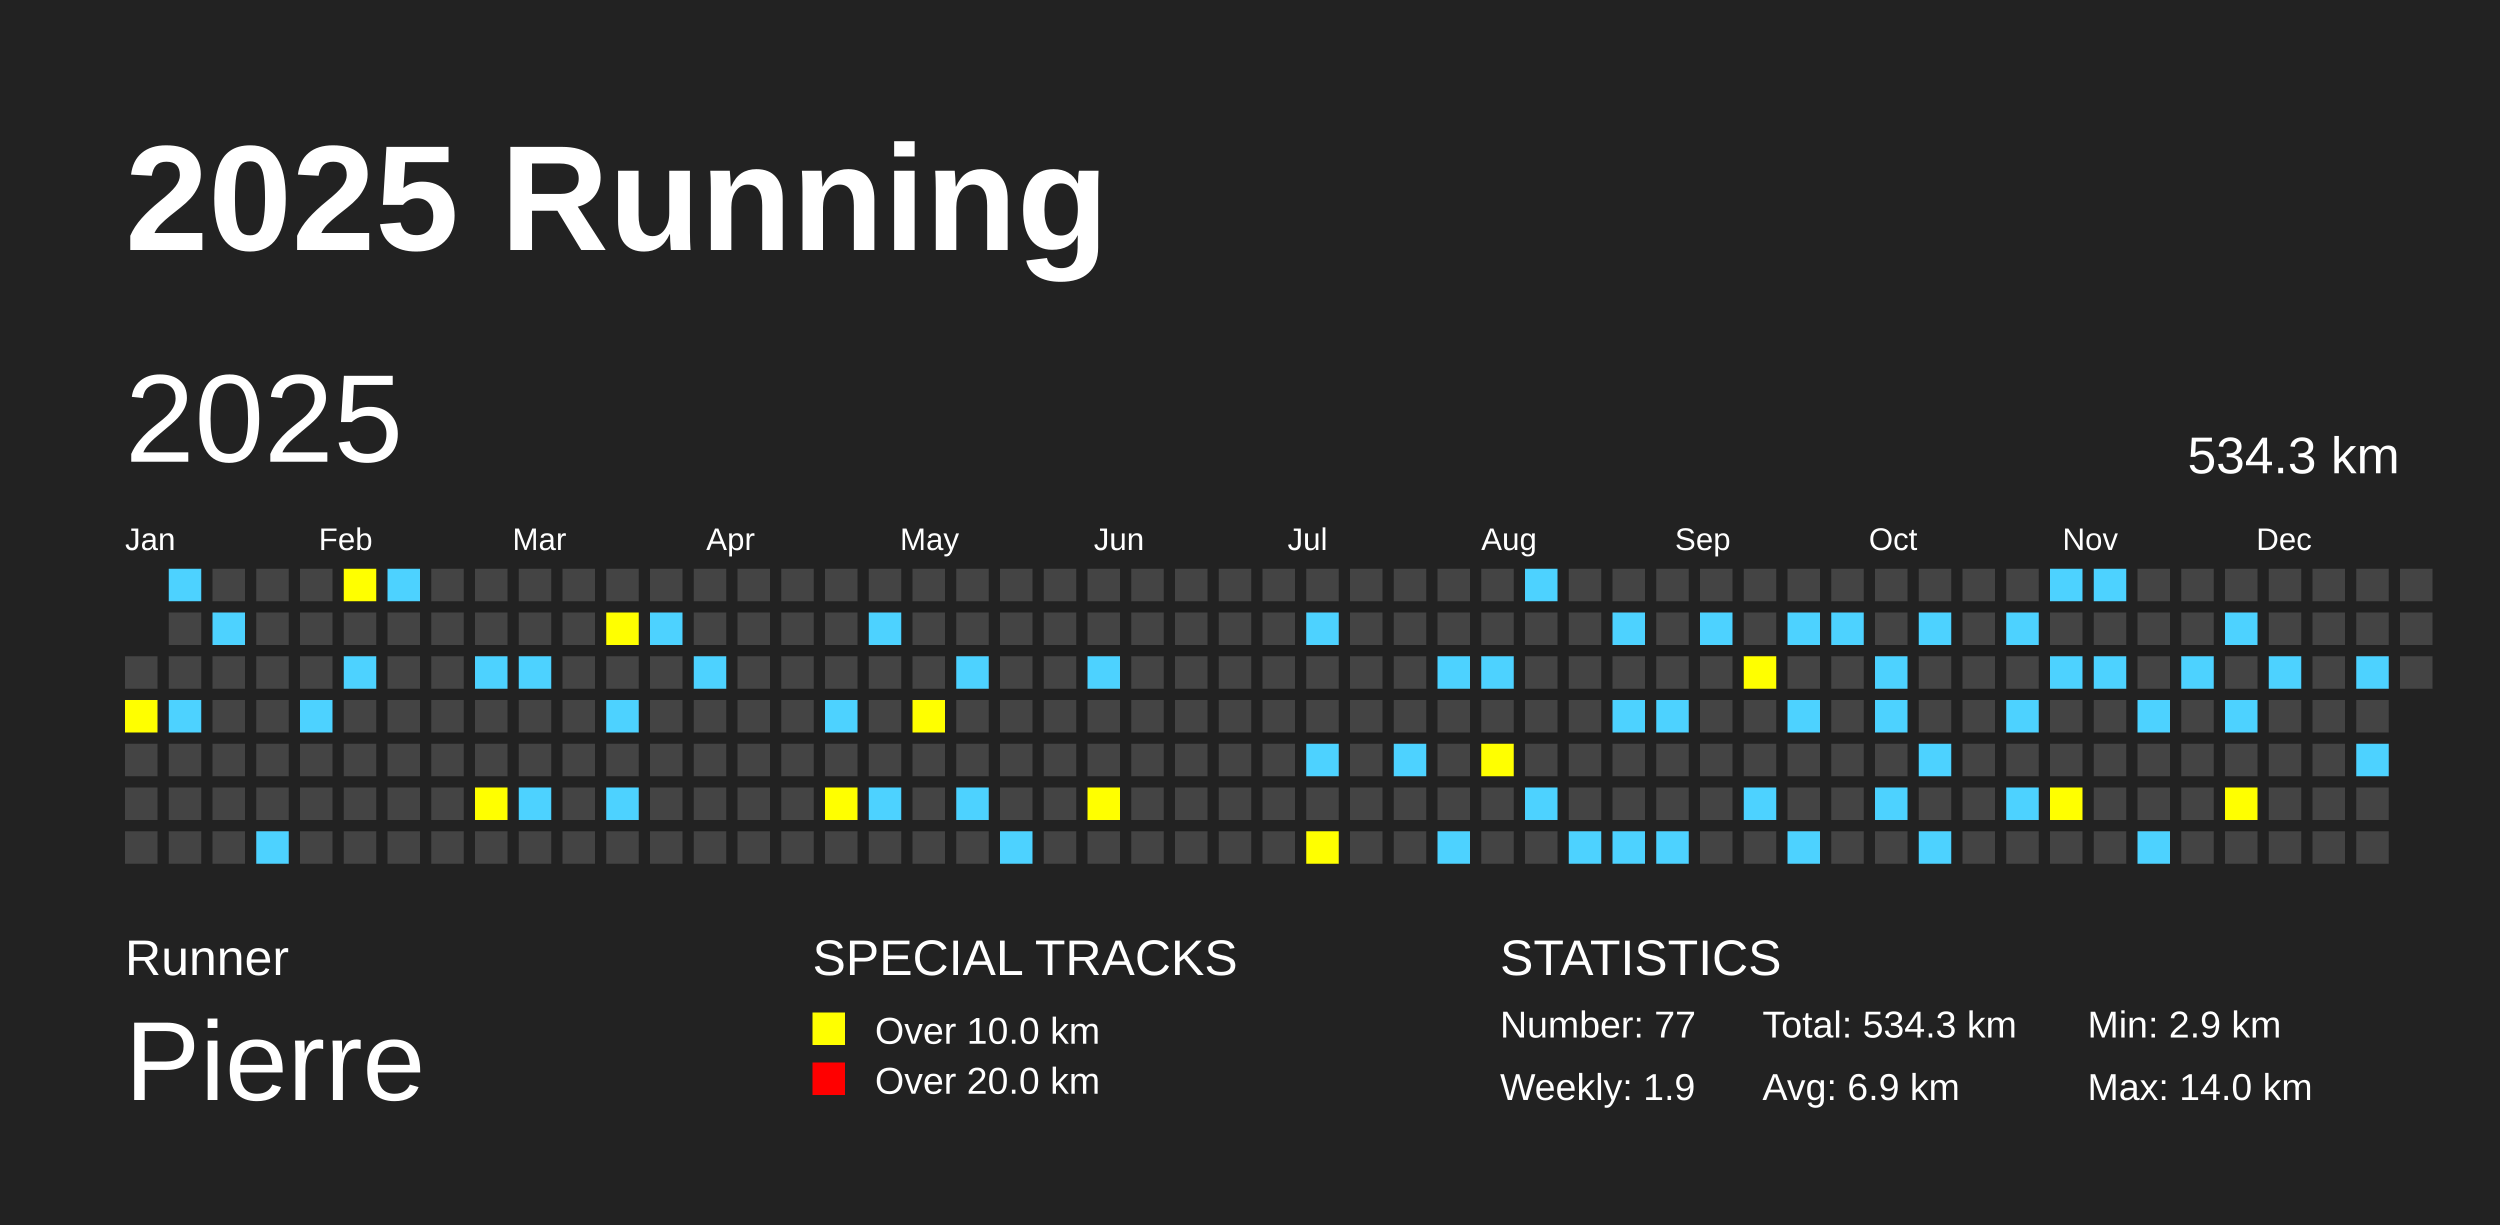
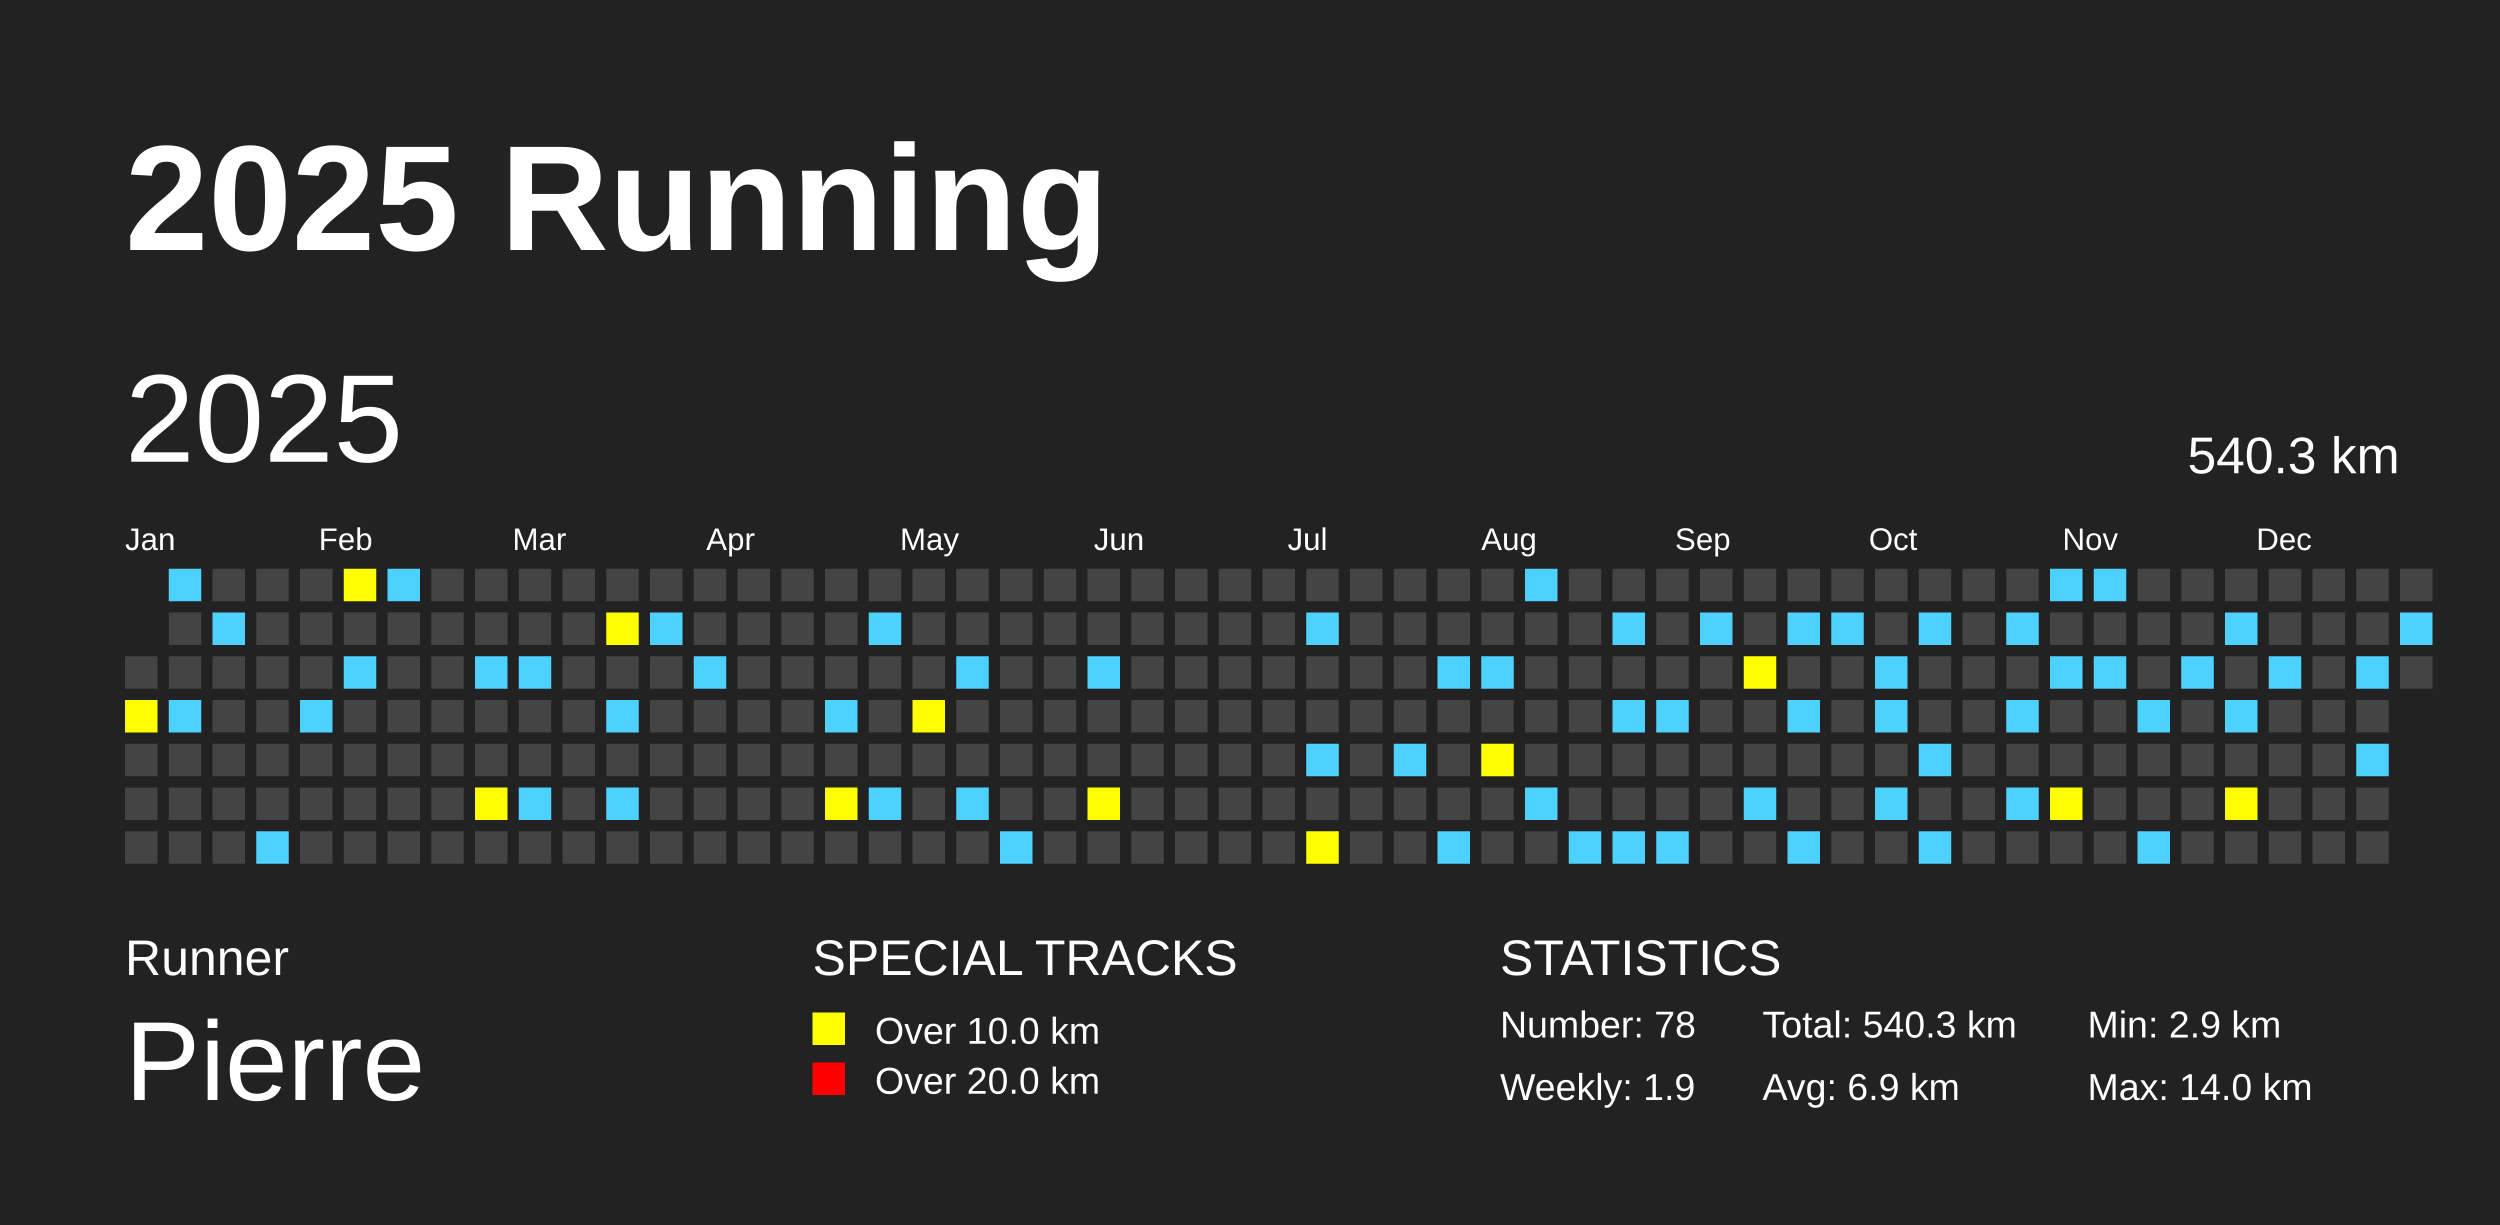
<svg xmlns="http://www.w3.org/2000/svg" baseProfile="full" height="98mm" version="1.1" viewBox="0,0,200,98" width="200mm">
  <defs />
  <rect fill="#222222" height="98" width="200" x="0" y="0" />
  <text fill="#FFFFFF" style="font-size:12px; font-family:Arial; font-weight:bold;" x="10" y="20">2025 Running</text>
  <text fill="#FFFFFF" style="font-size:4px; font-family:Arial" x="10" y="78">Runner</text>
  <text fill="#FFFFFF" style="font-size:9px; font-family:Arial" x="10" y="88">Pierre</text>
  <text fill="#FFFFFF" style="font-size:4px; font-family:Arial" x="65" y="78">SPECIAL TRACKS</text>
  <rect fill="yellow" height="2.6" width="2.6" x="65" y="81" />
  <text fill="#FFFFFF" style="font-size:3px; font-family:Arial" x="70" y="83.5">Over 10.0 km</text>
  <rect fill="red" height="2.6" width="2.6" x="65" y="85" />
  <text fill="#FFFFFF" style="font-size:3px; font-family:Arial" x="70" y="87.5">Over 20.0 km</text>
  <text fill="#FFFFFF" style="font-size:4px; font-family:Arial" x="120" y="78">STATISTICS</text>
-   <text fill="#FFFFFF" style="font-size:3px; font-family:Arial" x="120" y="83">Number: 77</text>
+   <text fill="#FFFFFF" style="font-size:3px; font-family:Arial" x="120" y="83">Number: 78</text>
  <text fill="#FFFFFF" style="font-size:3px; font-family:Arial" x="120" y="88">Weekly: 1.9</text>
-   <text fill="#FFFFFF" style="font-size:3px; font-family:Arial" x="141" y="83">Total: 534.3 km</text>
+   <text fill="#FFFFFF" style="font-size:3px; font-family:Arial" x="141" y="83">Total: 540.3 km</text>
  <text fill="#FFFFFF" style="font-size:3px; font-family:Arial" x="141" y="88">Avg: 6.9 km</text>
  <text fill="#FFFFFF" style="font-size:3px; font-family:Arial" x="167" y="83">Min: 2.9 km</text>
  <text fill="#FFFFFF" style="font-size:3px; font-family:Arial" x="167" y="88">Max: 14.0 km</text>
  <text dominant-baseline="hanging" fill="#FFFFFF" style="font-size:10.0px; font-family:Arial;" x="10" y="30">2025</text>
-   <text dominant-baseline="hanging" fill="#FFFFFF" style="font-size:4.125px; font-family:Arial;" x="175" y="35">534.3 km</text>
+   <text dominant-baseline="hanging" fill="#FFFFFF" style="font-size:4.125px; font-family:Arial;" x="175" y="35">540.3 km</text>
  <text fill="#FFFFFF" style="font-size:2.5px; font-family:Arial" x="10.0" y="44">Jan</text>
  <text fill="#FFFFFF" style="font-size:2.5px; font-family:Arial" x="25.5" y="44">Feb</text>
  <text fill="#FFFFFF" style="font-size:2.5px; font-family:Arial" x="41.0" y="44">Mar</text>
  <text fill="#FFFFFF" style="font-size:2.5px; font-family:Arial" x="56.5" y="44">Apr</text>
  <text fill="#FFFFFF" style="font-size:2.5px; font-family:Arial" x="72.0" y="44">May</text>
  <text fill="#FFFFFF" style="font-size:2.5px; font-family:Arial" x="87.5" y="44">Jun</text>
  <text fill="#FFFFFF" style="font-size:2.5px; font-family:Arial" x="103.0" y="44">Jul</text>
  <text fill="#FFFFFF" style="font-size:2.5px; font-family:Arial" x="118.5" y="44">Aug</text>
  <text fill="#FFFFFF" style="font-size:2.5px; font-family:Arial" x="134.0" y="44">Sep</text>
  <text fill="#FFFFFF" style="font-size:2.5px; font-family:Arial" x="149.5" y="44">Oct</text>
  <text fill="#FFFFFF" style="font-size:2.5px; font-family:Arial" x="165.0" y="44">Nov</text>
  <text fill="#FFFFFF" style="font-size:2.5px; font-family:Arial" x="180.5" y="44">Dec</text>
  <rect fill="#444444" height="2.6" width="2.6" x="10.0" y="52.5" />
  <rect fill="yellow" height="2.6" width="2.6" x="10.0" y="56.0" />
  <rect fill="#444444" height="2.6" width="2.6" x="10.0" y="59.5" />
  <rect fill="#444444" height="2.6" width="2.6" x="10.0" y="63.0" />
  <rect fill="#444444" height="2.6" width="2.6" x="10.0" y="66.5" />
  <rect fill="#4DD2FF" height="2.6" width="2.6" x="13.5" y="45.5" />
  <rect fill="#444444" height="2.6" width="2.6" x="13.5" y="49.0" />
  <rect fill="#444444" height="2.6" width="2.6" x="13.5" y="52.5" />
  <rect fill="#4DD2FF" height="2.6" width="2.6" x="13.5" y="56.0" />
  <rect fill="#444444" height="2.6" width="2.6" x="13.5" y="59.5" />
  <rect fill="#444444" height="2.6" width="2.6" x="13.5" y="63.0" />
  <rect fill="#444444" height="2.6" width="2.6" x="13.5" y="66.5" />
  <rect fill="#444444" height="2.6" width="2.6" x="17.0" y="45.5" />
  <rect fill="#4DD2FF" height="2.6" width="2.6" x="17.0" y="49.0" />
  <rect fill="#444444" height="2.6" width="2.6" x="17.0" y="52.5" />
  <rect fill="#444444" height="2.6" width="2.6" x="17.0" y="56.0" />
  <rect fill="#444444" height="2.6" width="2.6" x="17.0" y="59.5" />
  <rect fill="#444444" height="2.6" width="2.6" x="17.0" y="63.0" />
  <rect fill="#444444" height="2.6" width="2.6" x="17.0" y="66.5" />
  <rect fill="#444444" height="2.6" width="2.6" x="20.5" y="45.5" />
  <rect fill="#444444" height="2.6" width="2.6" x="20.5" y="49.0" />
  <rect fill="#444444" height="2.6" width="2.6" x="20.5" y="52.5" />
  <rect fill="#444444" height="2.6" width="2.6" x="20.5" y="56.0" />
  <rect fill="#444444" height="2.6" width="2.6" x="20.5" y="59.5" />
  <rect fill="#444444" height="2.6" width="2.6" x="20.5" y="63.0" />
  <rect fill="#4DD2FF" height="2.6" width="2.6" x="20.5" y="66.5" />
  <rect fill="#444444" height="2.6" width="2.6" x="24.0" y="45.5" />
  <rect fill="#444444" height="2.6" width="2.6" x="24.0" y="49.0" />
  <rect fill="#444444" height="2.6" width="2.6" x="24.0" y="52.5" />
  <rect fill="#4DD2FF" height="2.6" width="2.6" x="24.0" y="56.0" />
  <rect fill="#444444" height="2.6" width="2.6" x="24.0" y="59.5" />
  <rect fill="#444444" height="2.6" width="2.6" x="24.0" y="63.0" />
  <rect fill="#444444" height="2.6" width="2.6" x="24.0" y="66.5" />
  <rect fill="yellow" height="2.6" width="2.6" x="27.5" y="45.5" />
  <rect fill="#444444" height="2.6" width="2.6" x="27.5" y="49.0" />
  <rect fill="#4DD2FF" height="2.6" width="2.6" x="27.5" y="52.5" />
  <rect fill="#444444" height="2.6" width="2.6" x="27.5" y="56.0" />
  <rect fill="#444444" height="2.6" width="2.6" x="27.5" y="59.5" />
  <rect fill="#444444" height="2.6" width="2.6" x="27.5" y="63.0" />
  <rect fill="#444444" height="2.6" width="2.6" x="27.5" y="66.5" />
  <rect fill="#4DD2FF" height="2.6" width="2.6" x="31.0" y="45.5" />
  <rect fill="#444444" height="2.6" width="2.6" x="31.0" y="49.0" />
  <rect fill="#444444" height="2.6" width="2.6" x="31.0" y="52.5" />
  <rect fill="#444444" height="2.6" width="2.6" x="31.0" y="56.0" />
  <rect fill="#444444" height="2.6" width="2.6" x="31.0" y="59.5" />
  <rect fill="#444444" height="2.6" width="2.6" x="31.0" y="63.0" />
  <rect fill="#444444" height="2.6" width="2.6" x="31.0" y="66.5" />
  <rect fill="#444444" height="2.6" width="2.6" x="34.5" y="45.5" />
  <rect fill="#444444" height="2.6" width="2.6" x="34.5" y="49.0" />
  <rect fill="#444444" height="2.6" width="2.6" x="34.5" y="52.5" />
  <rect fill="#444444" height="2.6" width="2.6" x="34.5" y="56.0" />
  <rect fill="#444444" height="2.6" width="2.6" x="34.5" y="59.5" />
  <rect fill="#444444" height="2.6" width="2.6" x="34.5" y="63.0" />
  <rect fill="#444444" height="2.6" width="2.6" x="34.5" y="66.5" />
  <rect fill="#444444" height="2.6" width="2.6" x="38.0" y="45.5" />
  <rect fill="#444444" height="2.6" width="2.6" x="38.0" y="49.0" />
  <rect fill="#4DD2FF" height="2.6" width="2.6" x="38.0" y="52.5" />
  <rect fill="#444444" height="2.6" width="2.6" x="38.0" y="56.0" />
  <rect fill="#444444" height="2.6" width="2.6" x="38.0" y="59.5" />
  <rect fill="yellow" height="2.6" width="2.6" x="38.0" y="63.0" />
  <rect fill="#444444" height="2.6" width="2.6" x="38.0" y="66.5" />
  <rect fill="#444444" height="2.6" width="2.6" x="41.5" y="45.5" />
  <rect fill="#444444" height="2.6" width="2.6" x="41.5" y="49.0" />
  <rect fill="#4DD2FF" height="2.6" width="2.6" x="41.5" y="52.5" />
  <rect fill="#444444" height="2.6" width="2.6" x="41.5" y="56.0" />
  <rect fill="#444444" height="2.6" width="2.6" x="41.5" y="59.5" />
  <rect fill="#4DD2FF" height="2.6" width="2.6" x="41.5" y="63.0" />
  <rect fill="#444444" height="2.6" width="2.6" x="41.5" y="66.5" />
  <rect fill="#444444" height="2.6" width="2.6" x="45.0" y="45.5" />
  <rect fill="#444444" height="2.6" width="2.6" x="45.0" y="49.0" />
  <rect fill="#444444" height="2.6" width="2.6" x="45.0" y="52.5" />
  <rect fill="#444444" height="2.6" width="2.6" x="45.0" y="56.0" />
  <rect fill="#444444" height="2.6" width="2.6" x="45.0" y="59.5" />
  <rect fill="#444444" height="2.6" width="2.6" x="45.0" y="63.0" />
  <rect fill="#444444" height="2.6" width="2.6" x="45.0" y="66.5" />
  <rect fill="#444444" height="2.6" width="2.6" x="48.5" y="45.5" />
  <rect fill="yellow" height="2.6" width="2.6" x="48.5" y="49.0" />
  <rect fill="#444444" height="2.6" width="2.6" x="48.5" y="52.5" />
  <rect fill="#4DD2FF" height="2.6" width="2.6" x="48.5" y="56.0" />
  <rect fill="#444444" height="2.6" width="2.6" x="48.5" y="59.5" />
  <rect fill="#4DD2FF" height="2.6" width="2.6" x="48.5" y="63.0" />
  <rect fill="#444444" height="2.6" width="2.6" x="48.5" y="66.5" />
  <rect fill="#444444" height="2.6" width="2.6" x="52.0" y="45.5" />
  <rect fill="#4DD2FF" height="2.6" width="2.6" x="52.0" y="49.0" />
  <rect fill="#444444" height="2.6" width="2.6" x="52.0" y="52.5" />
  <rect fill="#444444" height="2.6" width="2.6" x="52.0" y="56.0" />
  <rect fill="#444444" height="2.6" width="2.6" x="52.0" y="59.5" />
  <rect fill="#444444" height="2.6" width="2.6" x="52.0" y="63.0" />
  <rect fill="#444444" height="2.6" width="2.6" x="52.0" y="66.5" />
  <rect fill="#444444" height="2.6" width="2.6" x="55.5" y="45.5" />
  <rect fill="#444444" height="2.6" width="2.6" x="55.5" y="49.0" />
  <rect fill="#4DD2FF" height="2.6" width="2.6" x="55.5" y="52.5" />
  <rect fill="#444444" height="2.6" width="2.6" x="55.5" y="56.0" />
  <rect fill="#444444" height="2.6" width="2.6" x="55.5" y="59.5" />
  <rect fill="#444444" height="2.6" width="2.6" x="55.5" y="63.0" />
  <rect fill="#444444" height="2.6" width="2.6" x="55.5" y="66.5" />
  <rect fill="#444444" height="2.6" width="2.6" x="59.0" y="45.5" />
  <rect fill="#444444" height="2.6" width="2.6" x="59.0" y="49.0" />
  <rect fill="#444444" height="2.6" width="2.6" x="59.0" y="52.5" />
  <rect fill="#444444" height="2.6" width="2.6" x="59.0" y="56.0" />
  <rect fill="#444444" height="2.6" width="2.6" x="59.0" y="59.5" />
  <rect fill="#444444" height="2.6" width="2.6" x="59.0" y="63.0" />
  <rect fill="#444444" height="2.6" width="2.6" x="59.0" y="66.5" />
  <rect fill="#444444" height="2.6" width="2.6" x="62.5" y="45.5" />
  <rect fill="#444444" height="2.6" width="2.6" x="62.5" y="49.0" />
  <rect fill="#444444" height="2.6" width="2.6" x="62.5" y="52.5" />
  <rect fill="#444444" height="2.6" width="2.6" x="62.5" y="56.0" />
  <rect fill="#444444" height="2.6" width="2.6" x="62.5" y="59.5" />
  <rect fill="#444444" height="2.6" width="2.6" x="62.5" y="63.0" />
  <rect fill="#444444" height="2.6" width="2.6" x="62.5" y="66.5" />
  <rect fill="#444444" height="2.6" width="2.6" x="66.0" y="45.5" />
  <rect fill="#444444" height="2.6" width="2.6" x="66.0" y="49.0" />
  <rect fill="#444444" height="2.6" width="2.6" x="66.0" y="52.5" />
  <rect fill="#4DD2FF" height="2.6" width="2.6" x="66.0" y="56.0" />
  <rect fill="#444444" height="2.6" width="2.6" x="66.0" y="59.5" />
  <rect fill="yellow" height="2.6" width="2.6" x="66.0" y="63.0" />
  <rect fill="#444444" height="2.6" width="2.6" x="66.0" y="66.5" />
  <rect fill="#444444" height="2.6" width="2.6" x="69.5" y="45.5" />
  <rect fill="#4DD2FF" height="2.6" width="2.6" x="69.5" y="49.0" />
  <rect fill="#444444" height="2.6" width="2.6" x="69.5" y="52.5" />
  <rect fill="#444444" height="2.6" width="2.6" x="69.5" y="56.0" />
  <rect fill="#444444" height="2.6" width="2.6" x="69.5" y="59.5" />
  <rect fill="#4DD2FF" height="2.6" width="2.6" x="69.5" y="63.0" />
  <rect fill="#444444" height="2.6" width="2.6" x="69.5" y="66.5" />
  <rect fill="#444444" height="2.6" width="2.6" x="73.0" y="45.5" />
  <rect fill="#444444" height="2.6" width="2.6" x="73.0" y="49.0" />
  <rect fill="#444444" height="2.6" width="2.6" x="73.0" y="52.5" />
  <rect fill="yellow" height="2.6" width="2.6" x="73.0" y="56.0" />
  <rect fill="#444444" height="2.6" width="2.6" x="73.0" y="59.5" />
  <rect fill="#444444" height="2.6" width="2.6" x="73.0" y="63.0" />
  <rect fill="#444444" height="2.6" width="2.6" x="73.0" y="66.5" />
  <rect fill="#444444" height="2.6" width="2.6" x="76.5" y="45.5" />
  <rect fill="#444444" height="2.6" width="2.6" x="76.5" y="49.0" />
  <rect fill="#4DD2FF" height="2.6" width="2.6" x="76.5" y="52.5" />
  <rect fill="#444444" height="2.6" width="2.6" x="76.5" y="56.0" />
  <rect fill="#444444" height="2.6" width="2.6" x="76.5" y="59.5" />
  <rect fill="#4DD2FF" height="2.6" width="2.6" x="76.5" y="63.0" />
  <rect fill="#444444" height="2.6" width="2.6" x="76.5" y="66.5" />
  <rect fill="#444444" height="2.6" width="2.6" x="80.0" y="45.5" />
  <rect fill="#444444" height="2.6" width="2.6" x="80.0" y="49.0" />
  <rect fill="#444444" height="2.6" width="2.6" x="80.0" y="52.5" />
  <rect fill="#444444" height="2.6" width="2.6" x="80.0" y="56.0" />
  <rect fill="#444444" height="2.6" width="2.6" x="80.0" y="59.5" />
  <rect fill="#444444" height="2.6" width="2.6" x="80.0" y="63.0" />
  <rect fill="#4DD2FF" height="2.6" width="2.6" x="80.0" y="66.5" />
  <rect fill="#444444" height="2.6" width="2.6" x="83.5" y="45.5" />
  <rect fill="#444444" height="2.6" width="2.6" x="83.5" y="49.0" />
  <rect fill="#444444" height="2.6" width="2.6" x="83.5" y="52.5" />
  <rect fill="#444444" height="2.6" width="2.6" x="83.5" y="56.0" />
  <rect fill="#444444" height="2.6" width="2.6" x="83.5" y="59.5" />
  <rect fill="#444444" height="2.6" width="2.6" x="83.5" y="63.0" />
  <rect fill="#444444" height="2.6" width="2.6" x="83.5" y="66.5" />
  <rect fill="#444444" height="2.6" width="2.6" x="87.0" y="45.5" />
  <rect fill="#444444" height="2.6" width="2.6" x="87.0" y="49.0" />
  <rect fill="#4DD2FF" height="2.6" width="2.6" x="87.0" y="52.5" />
  <rect fill="#444444" height="2.6" width="2.6" x="87.0" y="56.0" />
  <rect fill="#444444" height="2.6" width="2.6" x="87.0" y="59.5" />
  <rect fill="yellow" height="2.6" width="2.6" x="87.0" y="63.0" />
  <rect fill="#444444" height="2.6" width="2.6" x="87.0" y="66.5" />
  <rect fill="#444444" height="2.6" width="2.6" x="90.5" y="45.5" />
  <rect fill="#444444" height="2.6" width="2.6" x="90.5" y="49.0" />
  <rect fill="#444444" height="2.6" width="2.6" x="90.5" y="52.5" />
  <rect fill="#444444" height="2.6" width="2.6" x="90.5" y="56.0" />
  <rect fill="#444444" height="2.6" width="2.6" x="90.5" y="59.5" />
  <rect fill="#444444" height="2.6" width="2.6" x="90.5" y="63.0" />
  <rect fill="#444444" height="2.6" width="2.6" x="90.5" y="66.5" />
  <rect fill="#444444" height="2.6" width="2.6" x="94.0" y="45.5" />
  <rect fill="#444444" height="2.6" width="2.6" x="94.0" y="49.0" />
  <rect fill="#444444" height="2.6" width="2.6" x="94.0" y="52.5" />
  <rect fill="#444444" height="2.6" width="2.6" x="94.0" y="56.0" />
  <rect fill="#444444" height="2.6" width="2.6" x="94.0" y="59.5" />
  <rect fill="#444444" height="2.6" width="2.6" x="94.0" y="63.0" />
  <rect fill="#444444" height="2.6" width="2.6" x="94.0" y="66.5" />
  <rect fill="#444444" height="2.6" width="2.6" x="97.5" y="45.5" />
  <rect fill="#444444" height="2.6" width="2.6" x="97.5" y="49.0" />
  <rect fill="#444444" height="2.6" width="2.6" x="97.5" y="52.5" />
  <rect fill="#444444" height="2.6" width="2.6" x="97.5" y="56.0" />
  <rect fill="#444444" height="2.6" width="2.6" x="97.5" y="59.5" />
  <rect fill="#444444" height="2.6" width="2.6" x="97.5" y="63.0" />
  <rect fill="#444444" height="2.6" width="2.6" x="97.5" y="66.5" />
  <rect fill="#444444" height="2.6" width="2.6" x="101.0" y="45.5" />
  <rect fill="#444444" height="2.6" width="2.6" x="101.0" y="49.0" />
  <rect fill="#444444" height="2.6" width="2.6" x="101.0" y="52.5" />
  <rect fill="#444444" height="2.6" width="2.6" x="101.0" y="56.0" />
  <rect fill="#444444" height="2.6" width="2.6" x="101.0" y="59.5" />
  <rect fill="#444444" height="2.6" width="2.6" x="101.0" y="63.0" />
  <rect fill="#444444" height="2.6" width="2.6" x="101.0" y="66.5" />
  <rect fill="#444444" height="2.6" width="2.6" x="104.5" y="45.5" />
  <rect fill="#4DD2FF" height="2.6" width="2.6" x="104.5" y="49.0" />
  <rect fill="#444444" height="2.6" width="2.6" x="104.5" y="52.5" />
  <rect fill="#444444" height="2.6" width="2.6" x="104.5" y="56.0" />
  <rect fill="#4DD2FF" height="2.6" width="2.6" x="104.5" y="59.5" />
  <rect fill="#444444" height="2.6" width="2.6" x="104.5" y="63.0" />
  <rect fill="yellow" height="2.6" width="2.6" x="104.5" y="66.5" />
  <rect fill="#444444" height="2.6" width="2.6" x="108.0" y="45.5" />
  <rect fill="#444444" height="2.6" width="2.6" x="108.0" y="49.0" />
  <rect fill="#444444" height="2.6" width="2.6" x="108.0" y="52.5" />
  <rect fill="#444444" height="2.6" width="2.6" x="108.0" y="56.0" />
  <rect fill="#444444" height="2.6" width="2.6" x="108.0" y="59.5" />
  <rect fill="#444444" height="2.6" width="2.6" x="108.0" y="63.0" />
  <rect fill="#444444" height="2.6" width="2.6" x="108.0" y="66.5" />
  <rect fill="#444444" height="2.6" width="2.6" x="111.5" y="45.5" />
  <rect fill="#444444" height="2.6" width="2.6" x="111.5" y="49.0" />
  <rect fill="#444444" height="2.6" width="2.6" x="111.5" y="52.5" />
  <rect fill="#444444" height="2.6" width="2.6" x="111.5" y="56.0" />
  <rect fill="#4DD2FF" height="2.6" width="2.6" x="111.5" y="59.5" />
  <rect fill="#444444" height="2.6" width="2.6" x="111.5" y="63.0" />
  <rect fill="#444444" height="2.6" width="2.6" x="111.5" y="66.5" />
  <rect fill="#444444" height="2.6" width="2.6" x="115.0" y="45.5" />
  <rect fill="#444444" height="2.6" width="2.6" x="115.0" y="49.0" />
  <rect fill="#4DD2FF" height="2.6" width="2.6" x="115.0" y="52.5" />
  <rect fill="#444444" height="2.6" width="2.6" x="115.0" y="56.0" />
  <rect fill="#444444" height="2.6" width="2.6" x="115.0" y="59.5" />
  <rect fill="#444444" height="2.6" width="2.6" x="115.0" y="63.0" />
  <rect fill="#4DD2FF" height="2.6" width="2.6" x="115.0" y="66.5" />
  <rect fill="#444444" height="2.6" width="2.6" x="118.5" y="45.5" />
  <rect fill="#444444" height="2.6" width="2.6" x="118.5" y="49.0" />
  <rect fill="#4DD2FF" height="2.6" width="2.6" x="118.5" y="52.5" />
  <rect fill="#444444" height="2.6" width="2.6" x="118.5" y="56.0" />
  <rect fill="yellow" height="2.6" width="2.6" x="118.5" y="59.5" />
  <rect fill="#444444" height="2.6" width="2.6" x="118.5" y="63.0" />
  <rect fill="#444444" height="2.6" width="2.6" x="118.5" y="66.5" />
  <rect fill="#4DD2FF" height="2.6" width="2.6" x="122.0" y="45.5" />
  <rect fill="#444444" height="2.6" width="2.6" x="122.0" y="49.0" />
  <rect fill="#444444" height="2.6" width="2.6" x="122.0" y="52.5" />
  <rect fill="#444444" height="2.6" width="2.6" x="122.0" y="56.0" />
  <rect fill="#444444" height="2.6" width="2.6" x="122.0" y="59.5" />
  <rect fill="#4DD2FF" height="2.6" width="2.6" x="122.0" y="63.0" />
  <rect fill="#444444" height="2.6" width="2.6" x="122.0" y="66.5" />
  <rect fill="#444444" height="2.6" width="2.6" x="125.5" y="45.5" />
  <rect fill="#444444" height="2.6" width="2.6" x="125.5" y="49.0" />
  <rect fill="#444444" height="2.6" width="2.6" x="125.5" y="52.5" />
  <rect fill="#444444" height="2.6" width="2.6" x="125.5" y="56.0" />
  <rect fill="#444444" height="2.6" width="2.6" x="125.5" y="59.5" />
  <rect fill="#444444" height="2.6" width="2.6" x="125.5" y="63.0" />
  <rect fill="#4DD2FF" height="2.6" width="2.6" x="125.5" y="66.5" />
  <rect fill="#444444" height="2.6" width="2.6" x="129.0" y="45.5" />
  <rect fill="#4DD2FF" height="2.6" width="2.6" x="129.0" y="49.0" />
  <rect fill="#444444" height="2.6" width="2.6" x="129.0" y="52.5" />
  <rect fill="#4DD2FF" height="2.6" width="2.6" x="129.0" y="56.0" />
  <rect fill="#444444" height="2.6" width="2.6" x="129.0" y="59.5" />
  <rect fill="#444444" height="2.6" width="2.6" x="129.0" y="63.0" />
  <rect fill="#4DD2FF" height="2.6" width="2.6" x="129.0" y="66.5" />
  <rect fill="#444444" height="2.6" width="2.6" x="132.5" y="45.5" />
  <rect fill="#444444" height="2.6" width="2.6" x="132.5" y="49.0" />
  <rect fill="#444444" height="2.6" width="2.6" x="132.5" y="52.5" />
  <rect fill="#4DD2FF" height="2.6" width="2.6" x="132.5" y="56.0" />
  <rect fill="#444444" height="2.6" width="2.6" x="132.5" y="59.5" />
  <rect fill="#444444" height="2.6" width="2.6" x="132.5" y="63.0" />
  <rect fill="#4DD2FF" height="2.6" width="2.6" x="132.5" y="66.5" />
  <rect fill="#444444" height="2.6" width="2.6" x="136.0" y="45.5" />
  <rect fill="#4DD2FF" height="2.6" width="2.6" x="136.0" y="49.0" />
  <rect fill="#444444" height="2.6" width="2.6" x="136.0" y="52.5" />
  <rect fill="#444444" height="2.6" width="2.6" x="136.0" y="56.0" />
  <rect fill="#444444" height="2.6" width="2.6" x="136.0" y="59.5" />
  <rect fill="#444444" height="2.6" width="2.6" x="136.0" y="63.0" />
  <rect fill="#444444" height="2.6" width="2.6" x="136.0" y="66.5" />
  <rect fill="#444444" height="2.6" width="2.6" x="139.5" y="45.5" />
  <rect fill="#444444" height="2.6" width="2.6" x="139.5" y="49.0" />
  <rect fill="yellow" height="2.6" width="2.6" x="139.5" y="52.5" />
  <rect fill="#444444" height="2.6" width="2.6" x="139.5" y="56.0" />
  <rect fill="#444444" height="2.6" width="2.6" x="139.5" y="59.5" />
  <rect fill="#4DD2FF" height="2.6" width="2.6" x="139.5" y="63.0" />
  <rect fill="#444444" height="2.6" width="2.6" x="139.5" y="66.5" />
  <rect fill="#444444" height="2.6" width="2.6" x="143.0" y="45.5" />
  <rect fill="#4DD2FF" height="2.6" width="2.6" x="143.0" y="49.0" />
  <rect fill="#444444" height="2.6" width="2.6" x="143.0" y="52.5" />
  <rect fill="#4DD2FF" height="2.6" width="2.6" x="143.0" y="56.0" />
  <rect fill="#444444" height="2.6" width="2.6" x="143.0" y="59.5" />
  <rect fill="#444444" height="2.6" width="2.6" x="143.0" y="63.0" />
  <rect fill="#4DD2FF" height="2.6" width="2.6" x="143.0" y="66.5" />
  <rect fill="#444444" height="2.6" width="2.6" x="146.5" y="45.5" />
  <rect fill="#4DD2FF" height="2.6" width="2.6" x="146.5" y="49.0" />
  <rect fill="#444444" height="2.6" width="2.6" x="146.5" y="52.5" />
  <rect fill="#444444" height="2.6" width="2.6" x="146.5" y="56.0" />
  <rect fill="#444444" height="2.6" width="2.6" x="146.5" y="59.5" />
  <rect fill="#444444" height="2.6" width="2.6" x="146.5" y="63.0" />
  <rect fill="#444444" height="2.6" width="2.6" x="146.5" y="66.5" />
  <rect fill="#444444" height="2.6" width="2.6" x="150.0" y="45.5" />
  <rect fill="#444444" height="2.6" width="2.6" x="150.0" y="49.0" />
  <rect fill="#4DD2FF" height="2.6" width="2.6" x="150.0" y="52.5" />
  <rect fill="#4DD2FF" height="2.6" width="2.6" x="150.0" y="56.0" />
  <rect fill="#444444" height="2.6" width="2.6" x="150.0" y="59.5" />
  <rect fill="#4DD2FF" height="2.6" width="2.6" x="150.0" y="63.0" />
  <rect fill="#444444" height="2.6" width="2.6" x="150.0" y="66.5" />
  <rect fill="#444444" height="2.6" width="2.6" x="153.5" y="45.5" />
  <rect fill="#4DD2FF" height="2.6" width="2.6" x="153.5" y="49.0" />
  <rect fill="#444444" height="2.6" width="2.6" x="153.5" y="52.5" />
  <rect fill="#444444" height="2.6" width="2.6" x="153.5" y="56.0" />
  <rect fill="#4DD2FF" height="2.6" width="2.6" x="153.5" y="59.5" />
  <rect fill="#444444" height="2.6" width="2.6" x="153.5" y="63.0" />
  <rect fill="#4DD2FF" height="2.6" width="2.6" x="153.5" y="66.5" />
  <rect fill="#444444" height="2.6" width="2.6" x="157.0" y="45.5" />
  <rect fill="#444444" height="2.6" width="2.6" x="157.0" y="49.0" />
  <rect fill="#444444" height="2.6" width="2.6" x="157.0" y="52.5" />
  <rect fill="#444444" height="2.6" width="2.6" x="157.0" y="56.0" />
  <rect fill="#444444" height="2.6" width="2.6" x="157.0" y="59.5" />
  <rect fill="#444444" height="2.6" width="2.6" x="157.0" y="63.0" />
  <rect fill="#444444" height="2.6" width="2.6" x="157.0" y="66.5" />
  <rect fill="#444444" height="2.6" width="2.6" x="160.5" y="45.5" />
  <rect fill="#4DD2FF" height="2.6" width="2.6" x="160.5" y="49.0" />
  <rect fill="#444444" height="2.6" width="2.6" x="160.5" y="52.5" />
  <rect fill="#4DD2FF" height="2.6" width="2.6" x="160.5" y="56.0" />
  <rect fill="#444444" height="2.6" width="2.6" x="160.5" y="59.5" />
  <rect fill="#4DD2FF" height="2.6" width="2.6" x="160.5" y="63.0" />
  <rect fill="#444444" height="2.6" width="2.6" x="160.5" y="66.5" />
  <rect fill="#4DD2FF" height="2.6" width="2.6" x="164.0" y="45.5" />
  <rect fill="#444444" height="2.6" width="2.6" x="164.0" y="49.0" />
  <rect fill="#4DD2FF" height="2.6" width="2.6" x="164.0" y="52.5" />
  <rect fill="#444444" height="2.6" width="2.6" x="164.0" y="56.0" />
  <rect fill="#444444" height="2.6" width="2.6" x="164.0" y="59.5" />
  <rect fill="yellow" height="2.6" width="2.6" x="164.0" y="63.0" />
  <rect fill="#444444" height="2.6" width="2.6" x="164.0" y="66.5" />
  <rect fill="#4DD2FF" height="2.6" width="2.6" x="167.5" y="45.5" />
  <rect fill="#444444" height="2.6" width="2.6" x="167.5" y="49.0" />
  <rect fill="#4DD2FF" height="2.6" width="2.6" x="167.5" y="52.5" />
  <rect fill="#444444" height="2.6" width="2.6" x="167.5" y="56.0" />
  <rect fill="#444444" height="2.6" width="2.6" x="167.5" y="59.5" />
  <rect fill="#444444" height="2.6" width="2.6" x="167.5" y="63.0" />
  <rect fill="#444444" height="2.6" width="2.6" x="167.5" y="66.5" />
  <rect fill="#444444" height="2.6" width="2.6" x="171.0" y="45.5" />
  <rect fill="#444444" height="2.6" width="2.6" x="171.0" y="49.0" />
  <rect fill="#444444" height="2.6" width="2.6" x="171.0" y="52.5" />
  <rect fill="#4DD2FF" height="2.6" width="2.6" x="171.0" y="56.0" />
  <rect fill="#444444" height="2.6" width="2.6" x="171.0" y="59.5" />
  <rect fill="#444444" height="2.6" width="2.6" x="171.0" y="63.0" />
  <rect fill="#4DD2FF" height="2.6" width="2.6" x="171.0" y="66.5" />
  <rect fill="#444444" height="2.6" width="2.6" x="174.5" y="45.5" />
  <rect fill="#444444" height="2.6" width="2.6" x="174.5" y="49.0" />
  <rect fill="#4DD2FF" height="2.6" width="2.6" x="174.5" y="52.5" />
  <rect fill="#444444" height="2.6" width="2.6" x="174.5" y="56.0" />
  <rect fill="#444444" height="2.6" width="2.6" x="174.5" y="59.5" />
  <rect fill="#444444" height="2.6" width="2.6" x="174.5" y="63.0" />
  <rect fill="#444444" height="2.6" width="2.6" x="174.5" y="66.5" />
  <rect fill="#444444" height="2.6" width="2.6" x="178.0" y="45.5" />
  <rect fill="#4DD2FF" height="2.6" width="2.6" x="178.0" y="49.0" />
  <rect fill="#444444" height="2.6" width="2.6" x="178.0" y="52.5" />
  <rect fill="#4DD2FF" height="2.6" width="2.6" x="178.0" y="56.0" />
  <rect fill="#444444" height="2.6" width="2.6" x="178.0" y="59.5" />
  <rect fill="yellow" height="2.6" width="2.6" x="178.0" y="63.0" />
  <rect fill="#444444" height="2.6" width="2.6" x="178.0" y="66.5" />
  <rect fill="#444444" height="2.6" width="2.6" x="181.5" y="45.5" />
  <rect fill="#444444" height="2.6" width="2.6" x="181.5" y="49.0" />
  <rect fill="#4DD2FF" height="2.6" width="2.6" x="181.5" y="52.5" />
  <rect fill="#444444" height="2.6" width="2.6" x="181.5" y="56.0" />
  <rect fill="#444444" height="2.6" width="2.6" x="181.5" y="59.5" />
  <rect fill="#444444" height="2.6" width="2.6" x="181.5" y="63.0" />
  <rect fill="#444444" height="2.6" width="2.6" x="181.5" y="66.5" />
  <rect fill="#444444" height="2.6" width="2.6" x="185.0" y="45.5" />
  <rect fill="#444444" height="2.6" width="2.6" x="185.0" y="49.0" />
  <rect fill="#444444" height="2.6" width="2.6" x="185.0" y="52.5" />
  <rect fill="#444444" height="2.6" width="2.6" x="185.0" y="56.0" />
  <rect fill="#444444" height="2.6" width="2.6" x="185.0" y="59.5" />
  <rect fill="#444444" height="2.6" width="2.6" x="185.0" y="63.0" />
  <rect fill="#444444" height="2.6" width="2.6" x="185.0" y="66.5" />
  <rect fill="#444444" height="2.6" width="2.6" x="188.5" y="45.5" />
  <rect fill="#444444" height="2.6" width="2.6" x="188.5" y="49.0" />
  <rect fill="#4DD2FF" height="2.6" width="2.6" x="188.5" y="52.5" />
  <rect fill="#444444" height="2.6" width="2.6" x="188.5" y="56.0" />
  <rect fill="#4DD2FF" height="2.6" width="2.6" x="188.5" y="59.5" />
  <rect fill="#444444" height="2.6" width="2.6" x="188.5" y="63.0" />
  <rect fill="#444444" height="2.6" width="2.6" x="188.5" y="66.5" />
  <rect fill="#444444" height="2.6" width="2.6" x="192.0" y="45.5" />
-   <rect fill="#444444" height="2.6" width="2.6" x="192.0" y="49.0" />
+   <rect fill="#4DD2FF" height="2.6" width="2.6" x="192.0" y="49.0" />
  <rect fill="#444444" height="2.6" width="2.6" x="192.0" y="52.5" />
</svg>
